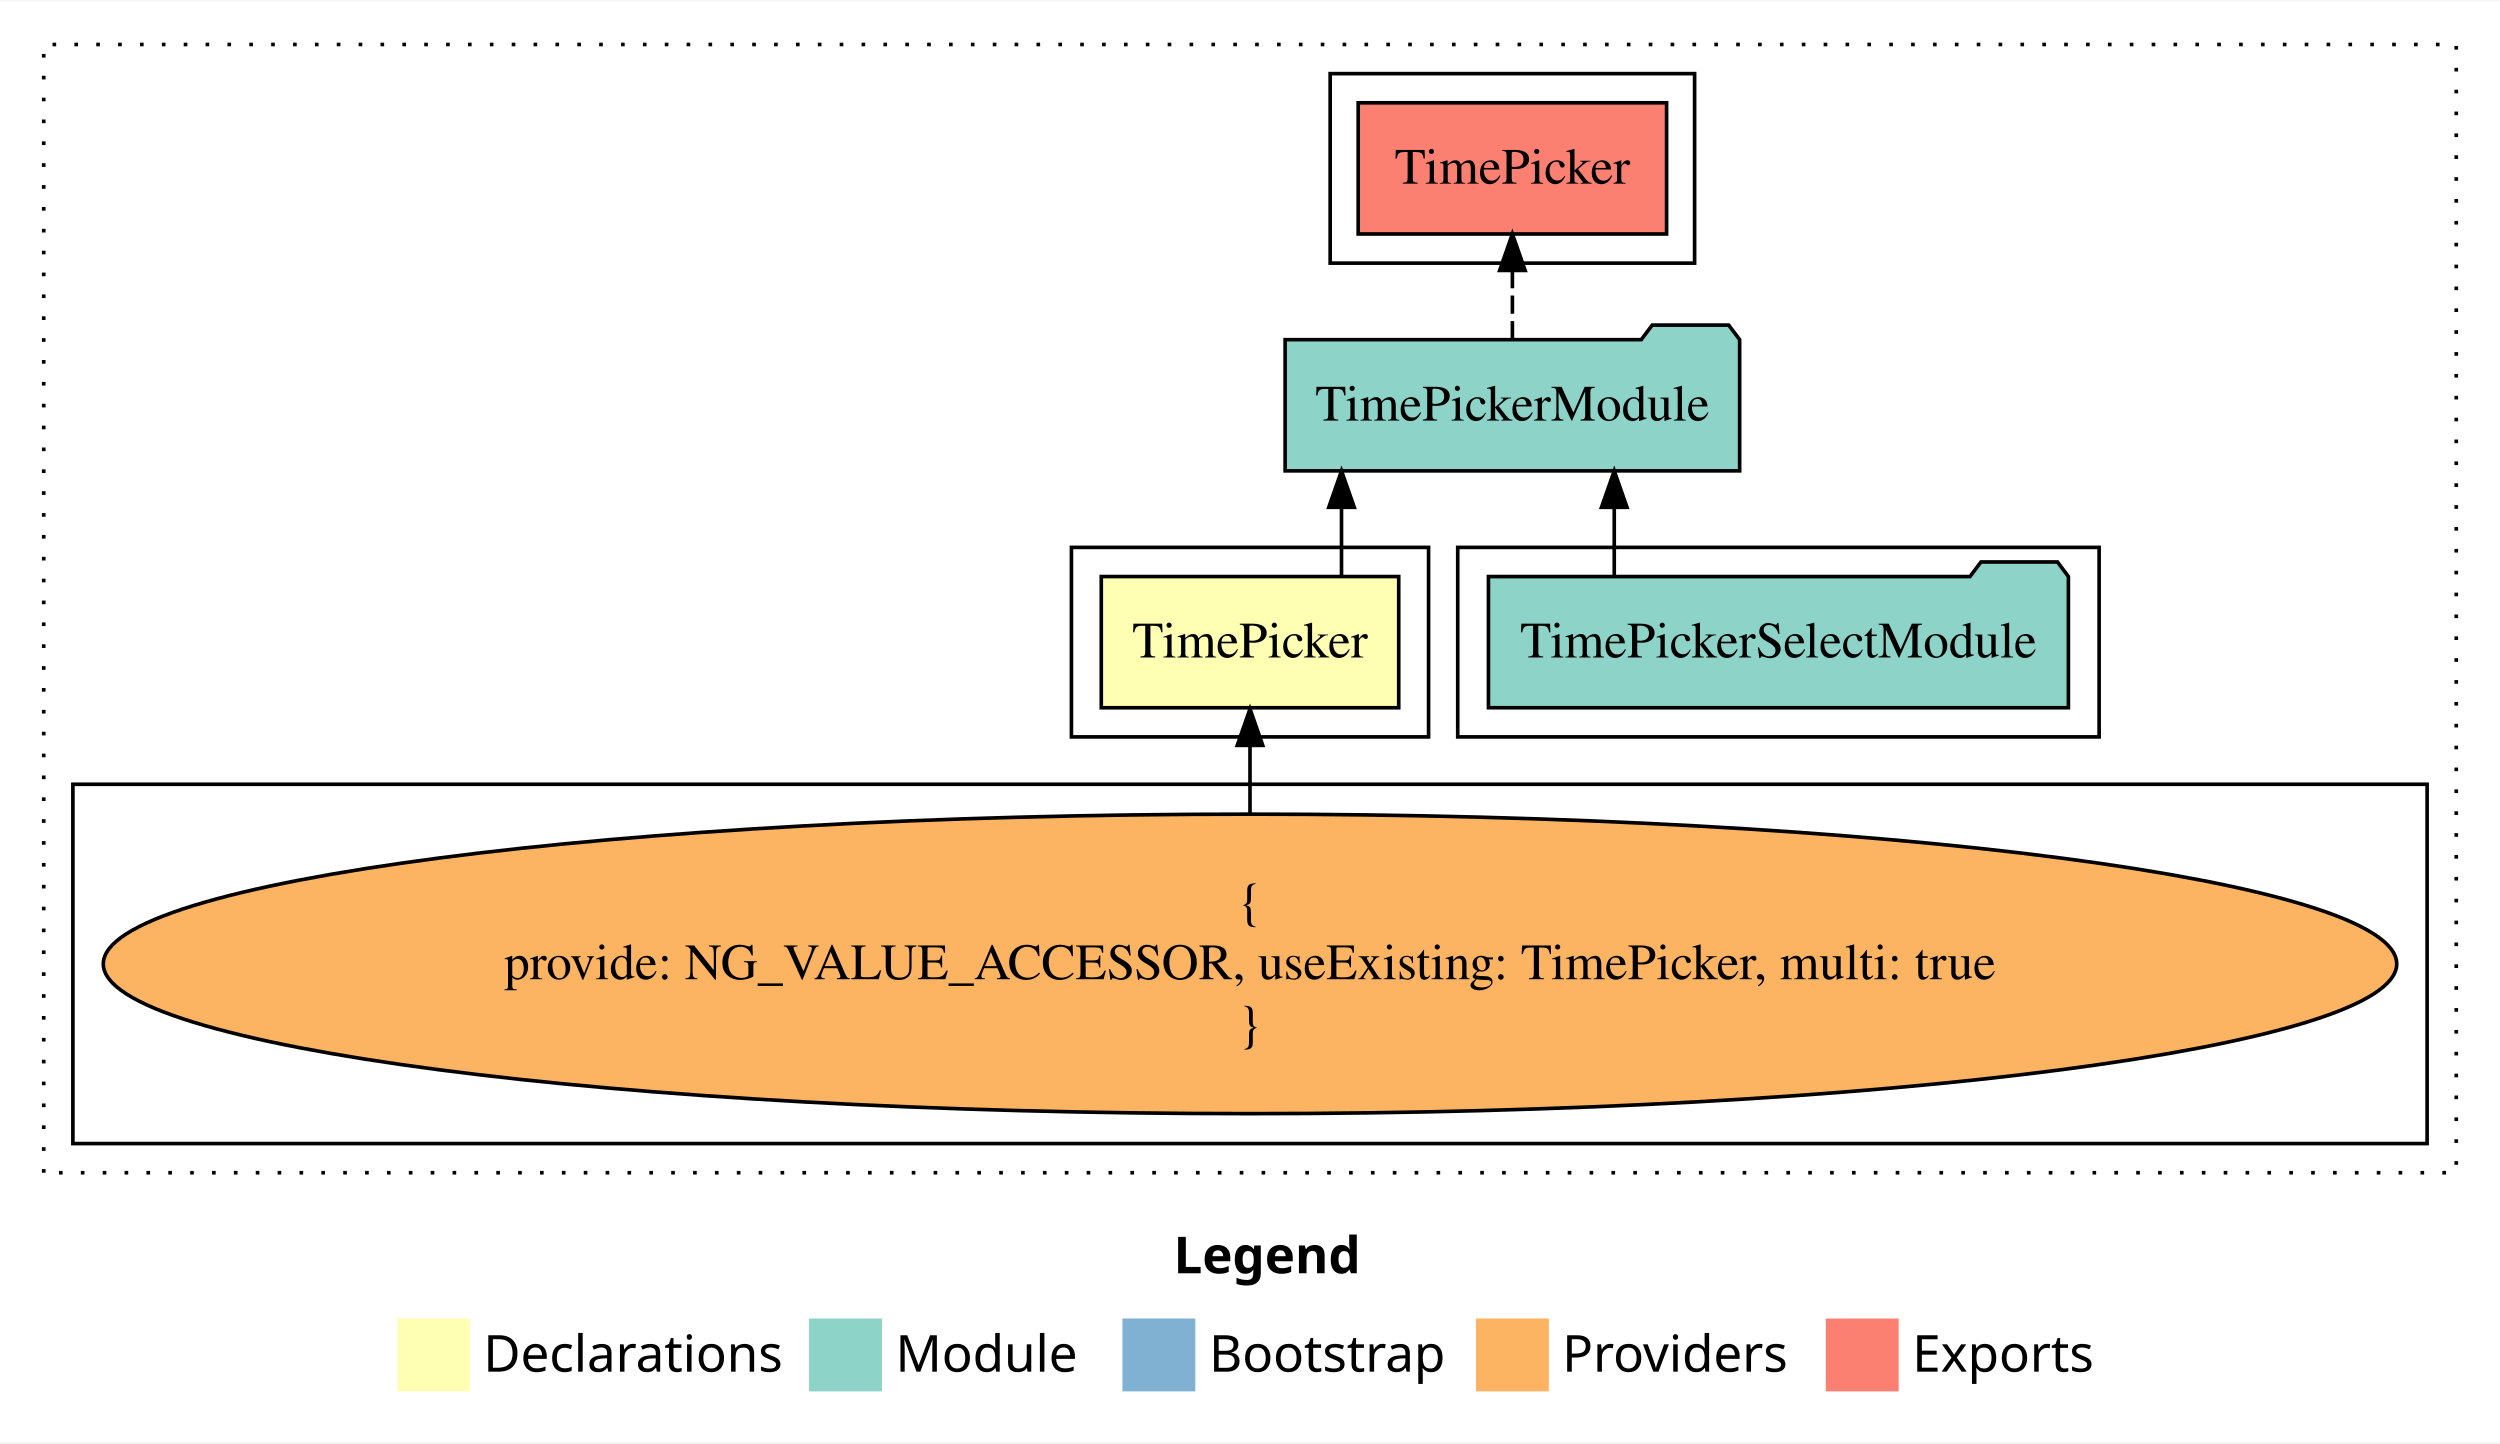
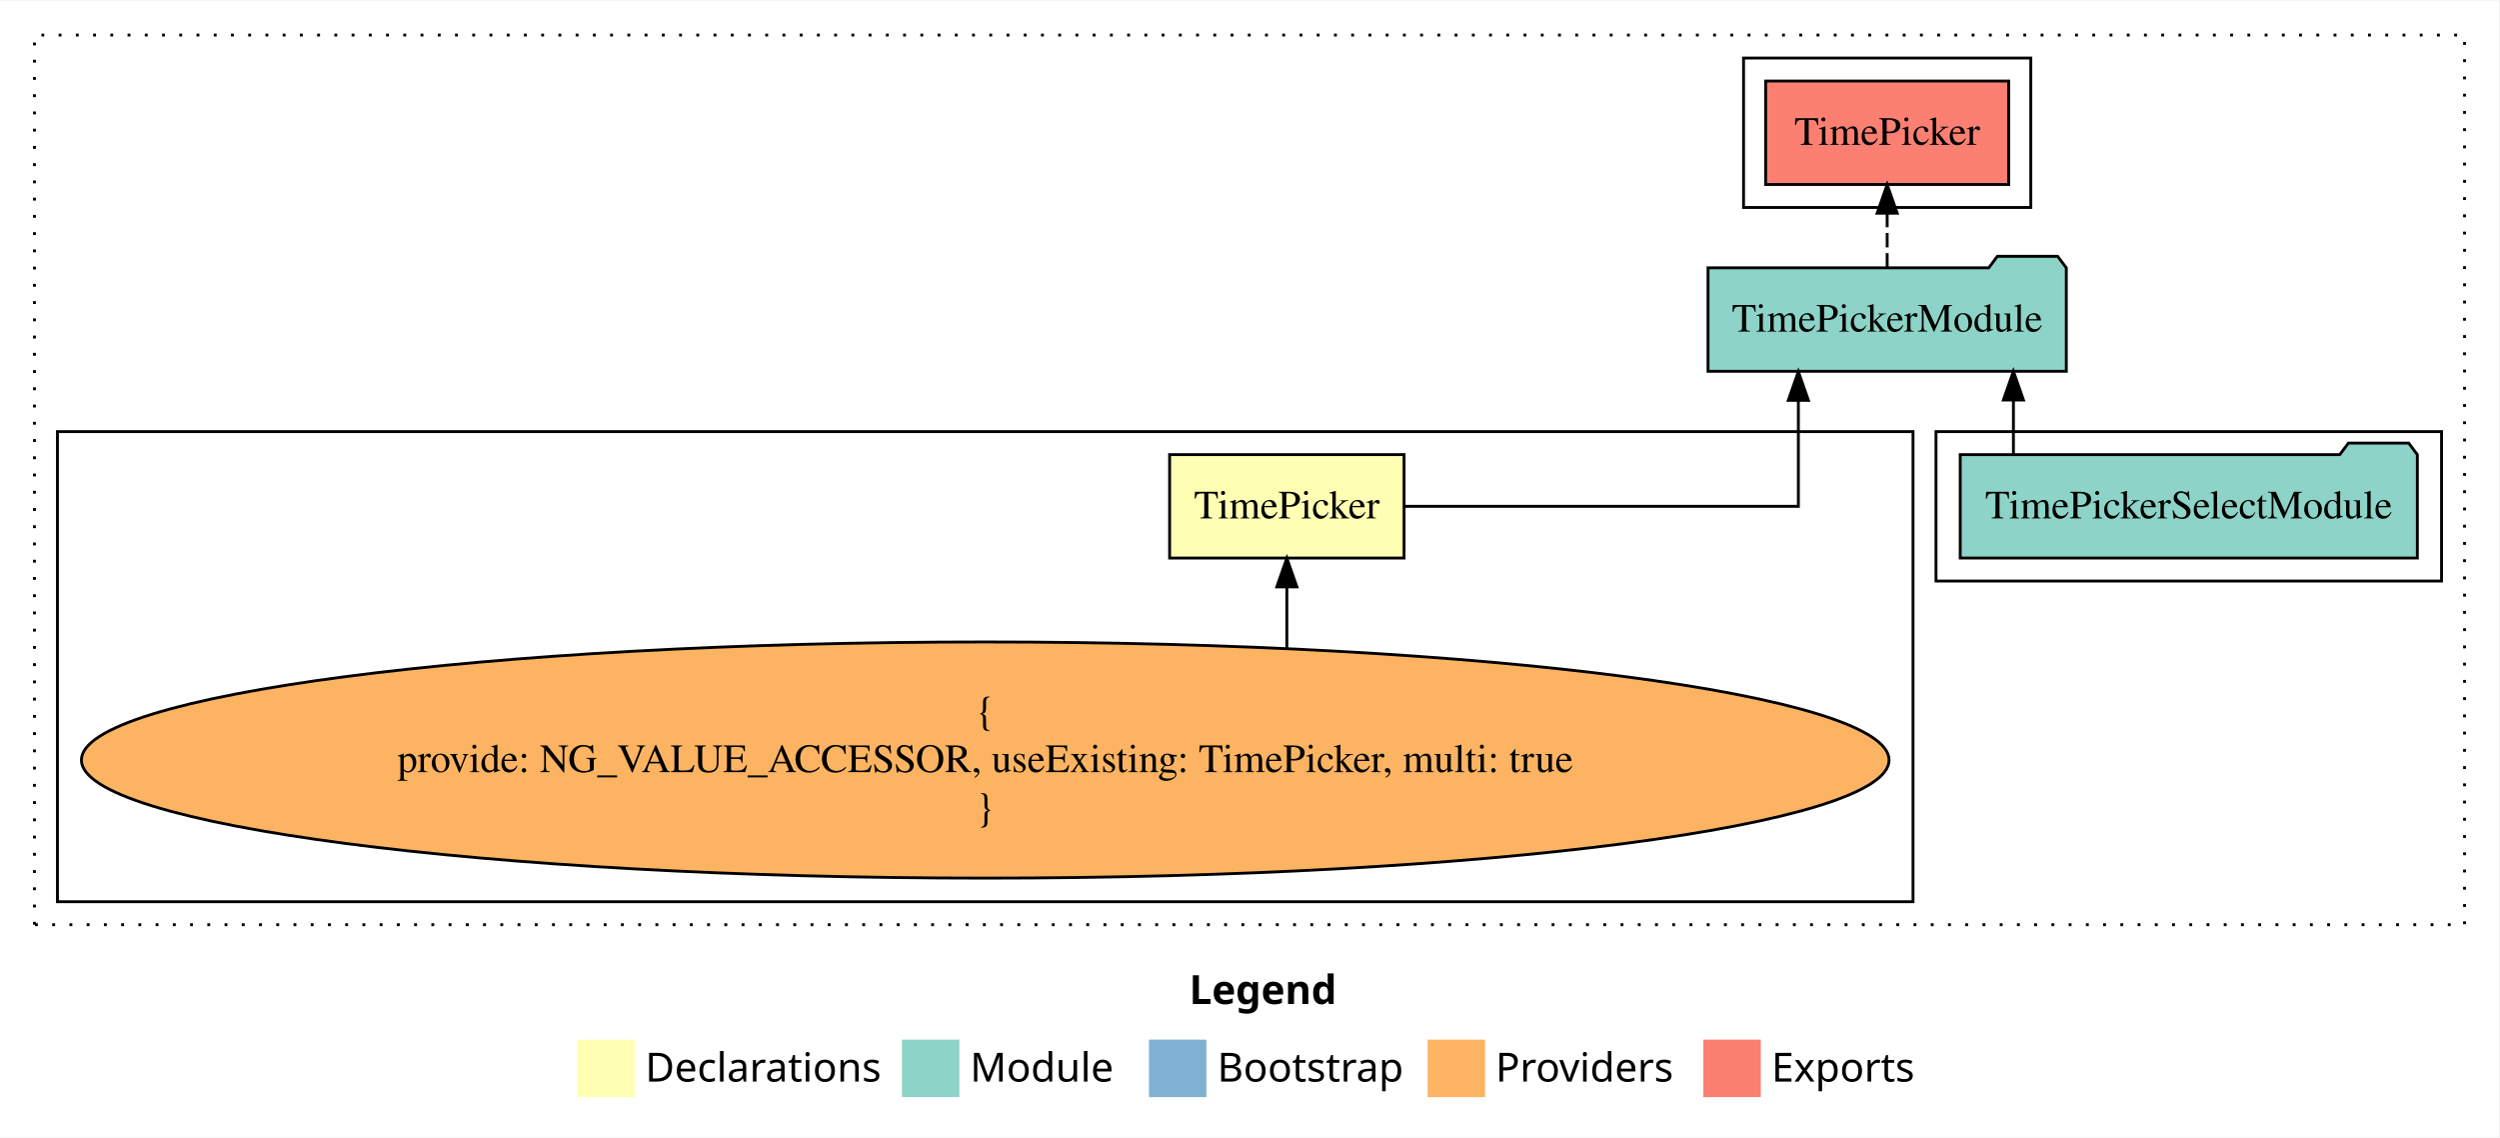
- <svg xmlns="http://www.w3.org/2000/svg" width="686pt" height="396pt" viewBox="0.00 0.00 686.00 395.59">
+ <svg xmlns="http://www.w3.org/2000/svg" width="870pt" height="396pt" viewBox="0.00 0.00 870.00 395.59">
  <g id="graph0" class="graph" transform="scale(1 1) rotate(0) translate(4 391.59)">
-     <polygon fill="white" stroke="transparent" points="-4,4 -4,-391.59 682,-391.59 682,4 -4,4" />
-     <text text-anchor="start" x="318.01" y="-42.4" font-family="Times-12" font-weight="bold" font-size="14.00">Legend</text>
-     <polygon fill="#ffffb3" stroke="transparent" points="105,-10 105,-30 125,-30 125,-10 105,-10" />
-     <text text-anchor="start" x="128.63" y="-15.4" font-family="Times-12" font-size="14.00">  Declarations</text>
-     <polygon fill="#8dd3c7" stroke="transparent" points="218,-10 218,-30 238,-30 238,-10 218,-10" />
-     <text text-anchor="start" x="241.73" y="-15.4" font-family="Times-12" font-size="14.00">  Module</text>
-     <polygon fill="#80b1d3" stroke="transparent" points="304,-10 304,-30 324,-30 324,-10 304,-10" />
-     <text text-anchor="start" x="327.78" y="-15.4" font-family="Times-12" font-size="14.00">  Bootstrap</text>
-     <polygon fill="#fdb462" stroke="transparent" points="401,-10 401,-30 421,-30 421,-10 401,-10" />
-     <text text-anchor="start" x="424.67" y="-15.4" font-family="Times-12" font-size="14.00">  Providers</text>
-     <polygon fill="#fb8072" stroke="transparent" points="497,-10 497,-30 517,-30 517,-10 497,-10" />
-     <text text-anchor="start" x="520.73" y="-15.4" font-family="Times-12" font-size="14.00">  Exports</text>
+     <polygon fill="white" stroke="transparent" points="-4,4 -4,-391.59 866,-391.59 866,4 -4,4" />
+     <text text-anchor="start" x="410.01" y="-42.4" font-family="Times-12" font-weight="bold" font-size="14.00">Legend</text>
+     <polygon fill="#ffffb3" stroke="transparent" points="197,-10 197,-30 217,-30 217,-10 197,-10" />
+     <text text-anchor="start" x="220.63" y="-15.4" font-family="Times-12" font-size="14.00">  Declarations</text>
+     <polygon fill="#8dd3c7" stroke="transparent" points="310,-10 310,-30 330,-30 330,-10 310,-10" />
+     <text text-anchor="start" x="333.73" y="-15.4" font-family="Times-12" font-size="14.00">  Module</text>
+     <polygon fill="#80b1d3" stroke="transparent" points="396,-10 396,-30 416,-30 416,-10 396,-10" />
+     <text text-anchor="start" x="419.78" y="-15.4" font-family="Times-12" font-size="14.00">  Bootstrap</text>
+     <polygon fill="#fdb462" stroke="transparent" points="493,-10 493,-30 513,-30 513,-10 493,-10" />
+     <text text-anchor="start" x="516.67" y="-15.4" font-family="Times-12" font-size="14.00">  Providers</text>
+     <polygon fill="#fb8072" stroke="transparent" points="589,-10 589,-30 609,-30 609,-10 589,-10" />
+     <text text-anchor="start" x="612.73" y="-15.4" font-family="Times-12" font-size="14.00">  Exports</text>
    <g id="clust1" class="cluster">
-       <polygon fill="none" stroke="black" stroke-dasharray="1,5" points="8,-70 8,-379.59 670,-379.59 670,-70 8,-70" />
+       <polygon fill="none" stroke="black" stroke-dasharray="1,5" points="8,-70 8,-379.59 854,-379.59 854,-70 8,-70" />
    </g>
    <g id="clust5" class="cluster">
-       <polygon fill="none" stroke="black" points="361,-319.59 361,-371.59 461,-371.59 461,-319.59 361,-319.59" />
+       <polygon fill="none" stroke="black" points="603,-319.59 603,-371.59 703,-371.59 703,-319.59 603,-319.59" />
    </g>
    <g id="clust4" class="cluster">
-       <polygon fill="none" stroke="black" points="396,-189.59 396,-241.59 572,-241.59 572,-189.59 396,-189.59" />
-     </g>
-     <g id="clust2" class="cluster">
-       <polygon fill="none" stroke="black" points="290,-189.59 290,-241.59 388,-241.59 388,-189.59 290,-189.59" />
+       <polygon fill="none" stroke="black" points="670,-189.59 670,-241.59 846,-241.59 846,-189.59 670,-189.59" />
    </g>
    <g id="clust3" class="cluster">
-       <polygon fill="none" stroke="black" points="16,-78 16,-176.59 662,-176.59 662,-78 16,-78" />
+       <polygon fill="none" stroke="black" points="16,-78 16,-241.59 662,-241.59 662,-78 16,-78" />
    </g>
    <g id="node1" class="node">
-       <polygon fill="#ffffb3" stroke="black" points="379.81,-233.59 298.19,-233.59 298.19,-197.59 379.81,-197.59 379.81,-233.59" />
-       <text text-anchor="middle" x="339" y="-211.39" font-family="Times,serif" font-size="14.00">TimePicker</text>
+       <polygon fill="#ffffb3" stroke="black" points="484.81,-233.59 403.19,-233.59 403.19,-197.59 484.81,-197.59 484.81,-233.59" />
+       <text text-anchor="middle" x="444" y="-211.39" font-family="Times,serif" font-size="14.00">TimePicker</text>
    </g>
    <g id="node2" class="node">
-       <polygon fill="#8dd3c7" stroke="black" points="473.36,-298.59 470.36,-302.59 449.36,-302.59 446.36,-298.59 348.64,-298.59 348.64,-262.59 473.36,-262.59 473.36,-298.59" />
-       <text text-anchor="middle" x="411" y="-276.39" font-family="Times,serif" font-size="14.00">TimePickerModule</text>
+       <polygon fill="#8dd3c7" stroke="black" points="715.36,-298.59 712.36,-302.59 691.36,-302.59 688.36,-298.59 590.64,-298.59 590.64,-262.59 715.36,-262.59 715.36,-298.59" />
+       <text text-anchor="middle" x="653" y="-276.39" font-family="Times,serif" font-size="14.00">TimePickerModule</text>
    </g>
    <g id="edge1" class="edge">
-       <path fill="none" stroke="black" d="M364.11,-233.7C364.11,-233.7 364.11,-252.58 364.11,-252.58" />
-       <polygon fill="black" stroke="black" points="360.61,-252.58 364.11,-262.58 367.61,-252.58 360.61,-252.58" />
+       <path fill="none" stroke="black" d="M484.85,-215.59C537.43,-215.59 622.08,-215.59 622.08,-215.59 622.08,-215.59 622.08,-252.48 622.08,-252.48" />
+       <polygon fill="black" stroke="black" points="618.58,-252.48 622.08,-262.48 625.58,-252.48 618.58,-252.48" />
    </g>
    <g id="node5" class="node">
-       <polygon fill="#fb8072" stroke="black" points="453.31,-363.59 368.69,-363.59 368.69,-327.59 453.31,-327.59 453.31,-363.59" />
-       <text text-anchor="middle" x="411" y="-341.39" font-family="Times,serif" font-size="14.00">TimePicker </text>
+       <polygon fill="#fb8072" stroke="black" points="695.31,-363.59 610.69,-363.59 610.69,-327.59 695.31,-327.59 695.31,-363.59" />
+       <text text-anchor="middle" x="653" y="-341.39" font-family="Times,serif" font-size="14.00">TimePicker </text>
    </g>
    <g id="edge4" class="edge">
-       <path fill="none" stroke="black" stroke-dasharray="5,2" d="M411,-298.7C411,-298.7 411,-317.58 411,-317.58" />
-       <polygon fill="black" stroke="black" points="407.5,-317.58 411,-327.58 414.5,-317.58 407.5,-317.58" />
+       <path fill="none" stroke="black" stroke-dasharray="5,2" d="M653,-298.7C653,-298.7 653,-317.58 653,-317.58" />
+       <polygon fill="black" stroke="black" points="649.5,-317.58 653,-327.58 656.5,-317.58 649.5,-317.58" />
    </g>
    <g id="node3" class="node">
      <ellipse fill="#fdb462" stroke="black" cx="339" cy="-127.3" rx="314.66" ry="41.09" />
      <text text-anchor="middle" x="339" y="-139.9" font-family="Times,serif" font-size="14.00">{</text>
      <text text-anchor="middle" x="339" y="-123.1" font-family="Times,serif" font-size="14.00">    provide: NG_VALUE_ACCESSOR, useExisting: TimePicker, multi: true</text>
      <text text-anchor="middle" x="339" y="-106.3" font-family="Times,serif" font-size="14.00">}</text>
    </g>
    <g id="edge2" class="edge">
-       <path fill="none" stroke="black" d="M339,-168.6C339,-168.6 339,-187.26 339,-187.26" />
-       <polygon fill="black" stroke="black" points="335.5,-187.26 339,-197.26 342.5,-187.26 335.5,-187.26" />
+       <path fill="none" stroke="black" d="M444,-166.28C444,-166.28 444,-187.56 444,-187.56" />
+       <polygon fill="black" stroke="black" points="440.5,-187.56 444,-197.56 447.5,-187.56 440.5,-187.56" />
    </g>
    <g id="node4" class="node">
-       <polygon fill="#8dd3c7" stroke="black" points="563.57,-233.59 560.57,-237.59 539.57,-237.59 536.57,-233.59 404.43,-233.59 404.43,-197.59 563.57,-197.59 563.57,-233.59" />
-       <text text-anchor="middle" x="484" y="-211.39" font-family="Times,serif" font-size="14.00">TimePickerSelectModule</text>
+       <polygon fill="#8dd3c7" stroke="black" points="837.57,-233.59 834.57,-237.59 813.57,-237.59 810.57,-233.59 678.43,-233.59 678.43,-197.59 837.57,-197.59 837.57,-233.59" />
+       <text text-anchor="middle" x="758" y="-211.39" font-family="Times,serif" font-size="14.00">TimePickerSelectModule</text>
    </g>
    <g id="edge3" class="edge">
-       <path fill="none" stroke="black" d="M438.95,-233.7C438.95,-233.7 438.95,-252.58 438.95,-252.58" />
-       <polygon fill="black" stroke="black" points="435.45,-252.58 438.95,-262.58 442.45,-252.58 435.45,-252.58" />
+       <path fill="none" stroke="black" d="M696.95,-233.7C696.95,-233.7 696.95,-252.58 696.95,-252.58" />
+       <polygon fill="black" stroke="black" points="693.45,-252.58 696.95,-262.58 700.45,-252.58 693.45,-252.58" />
    </g>
  </g>
</svg>
